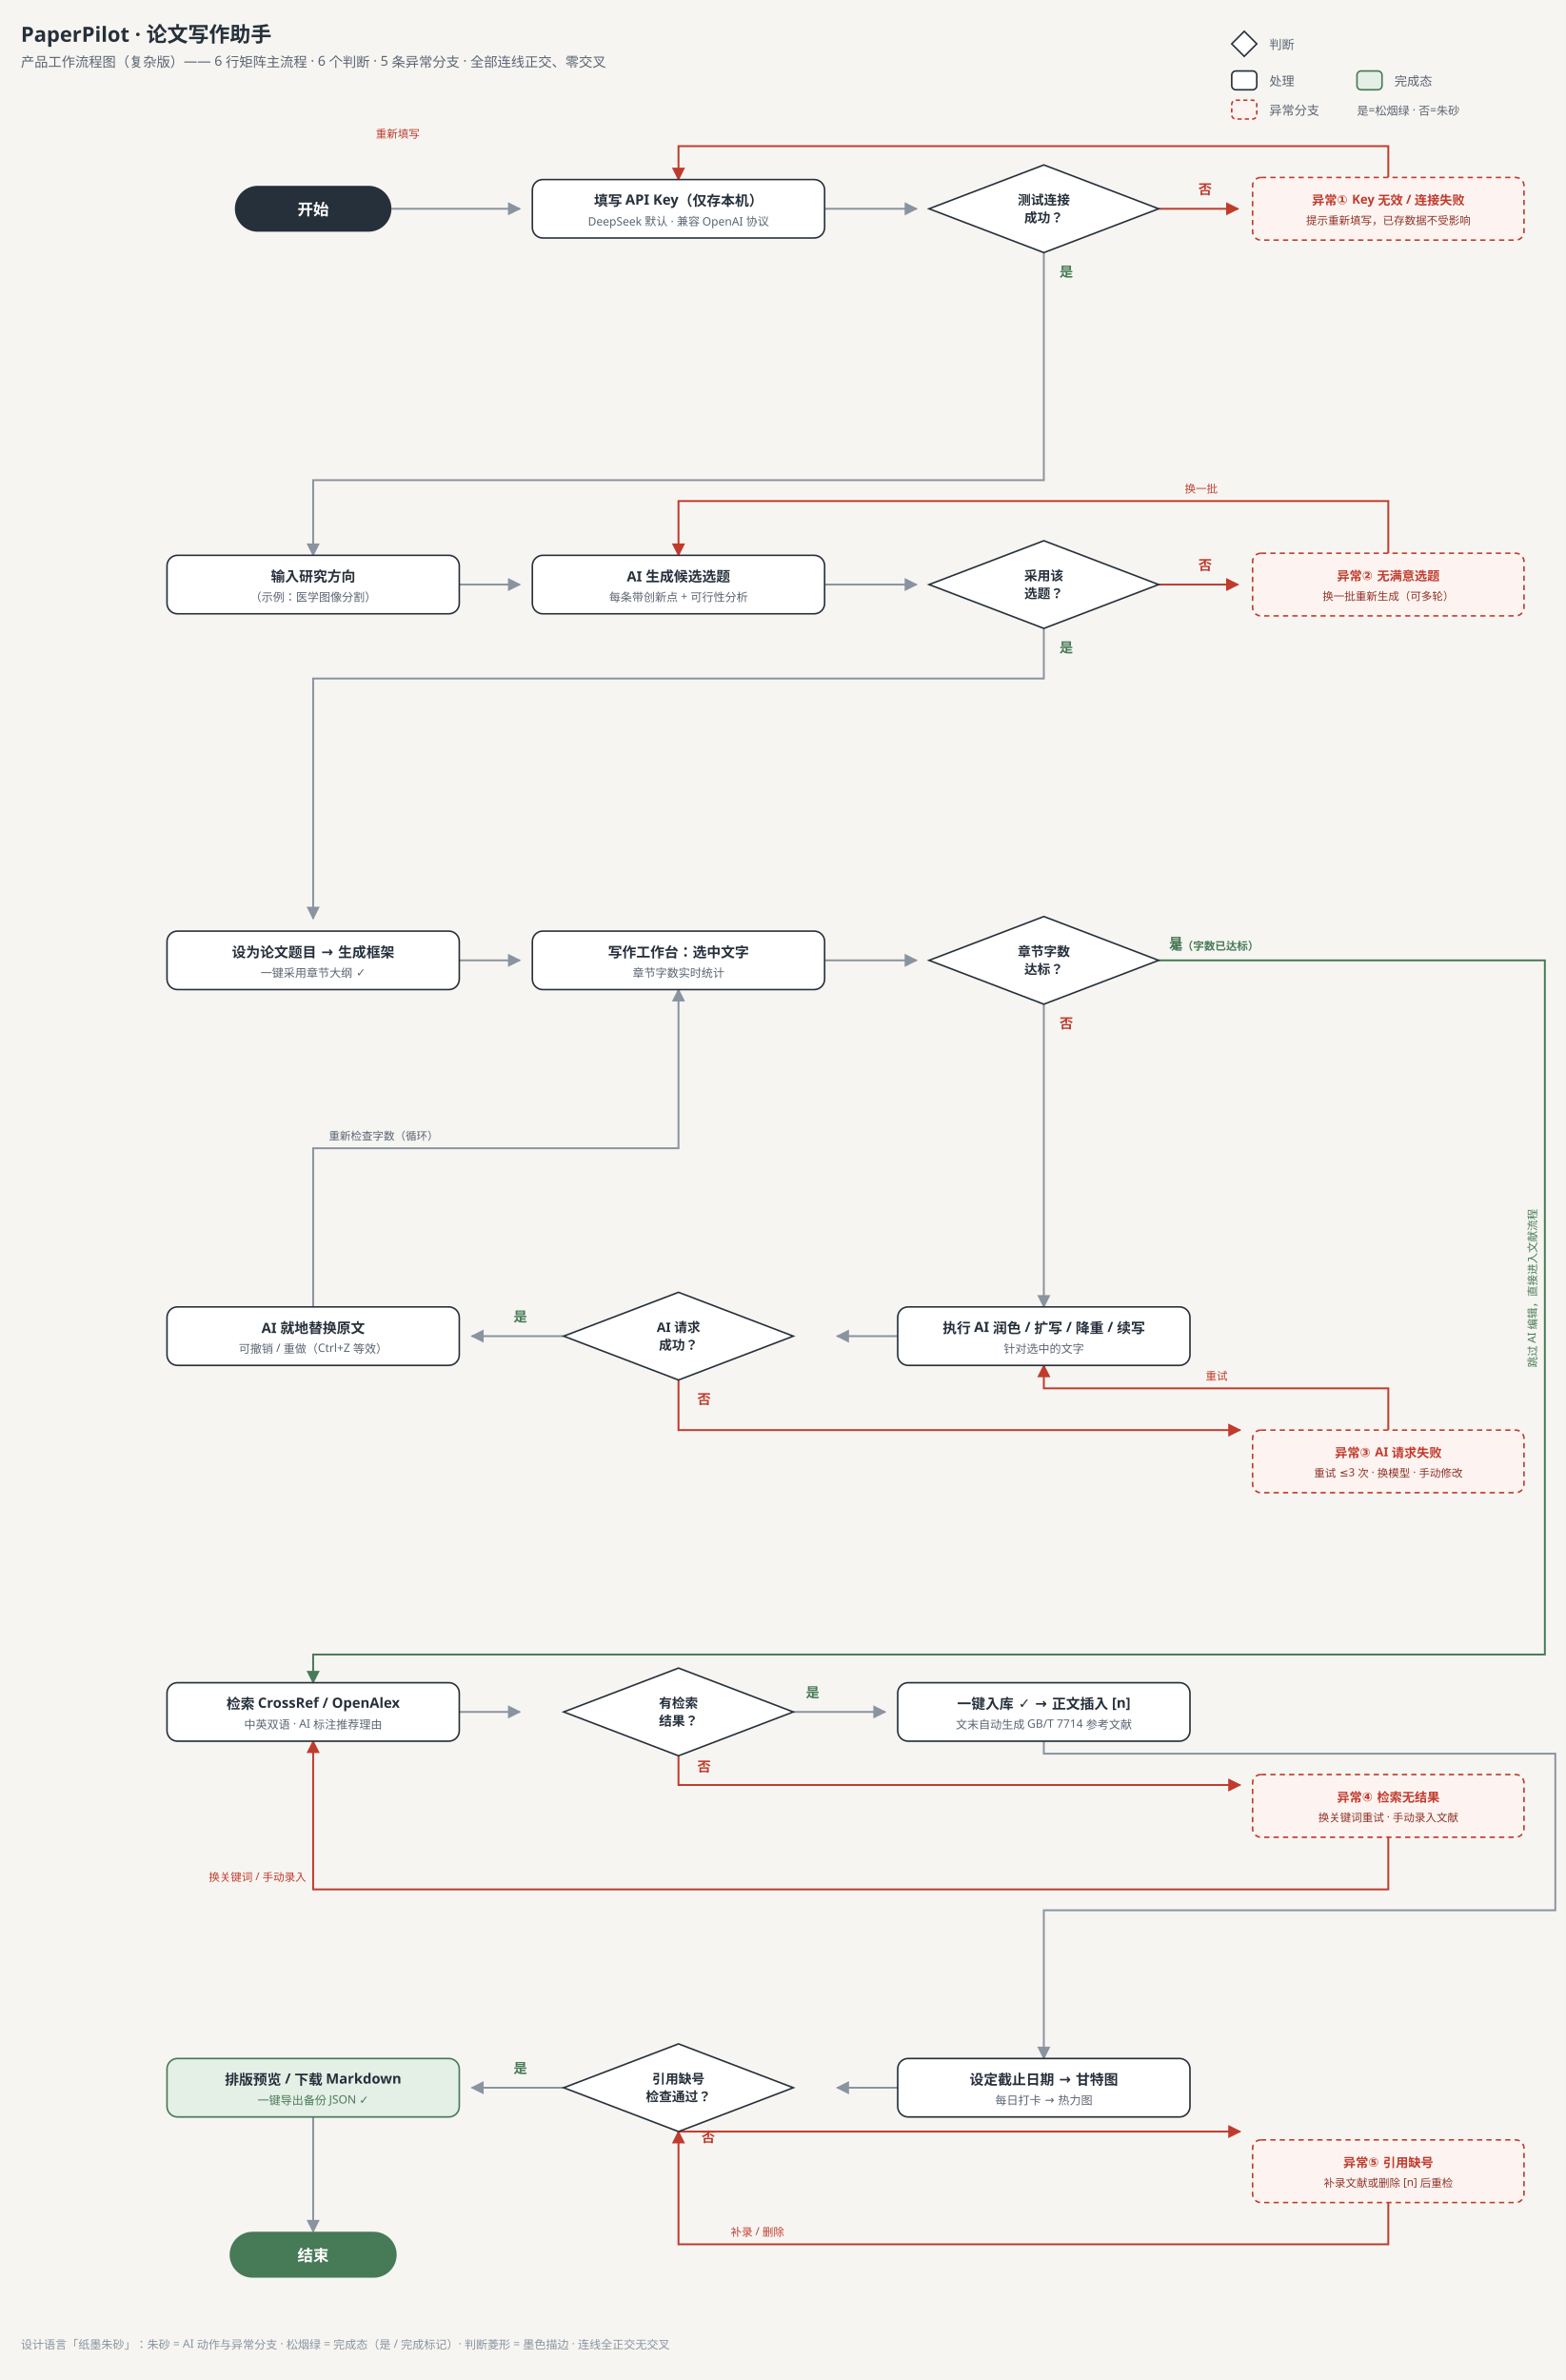
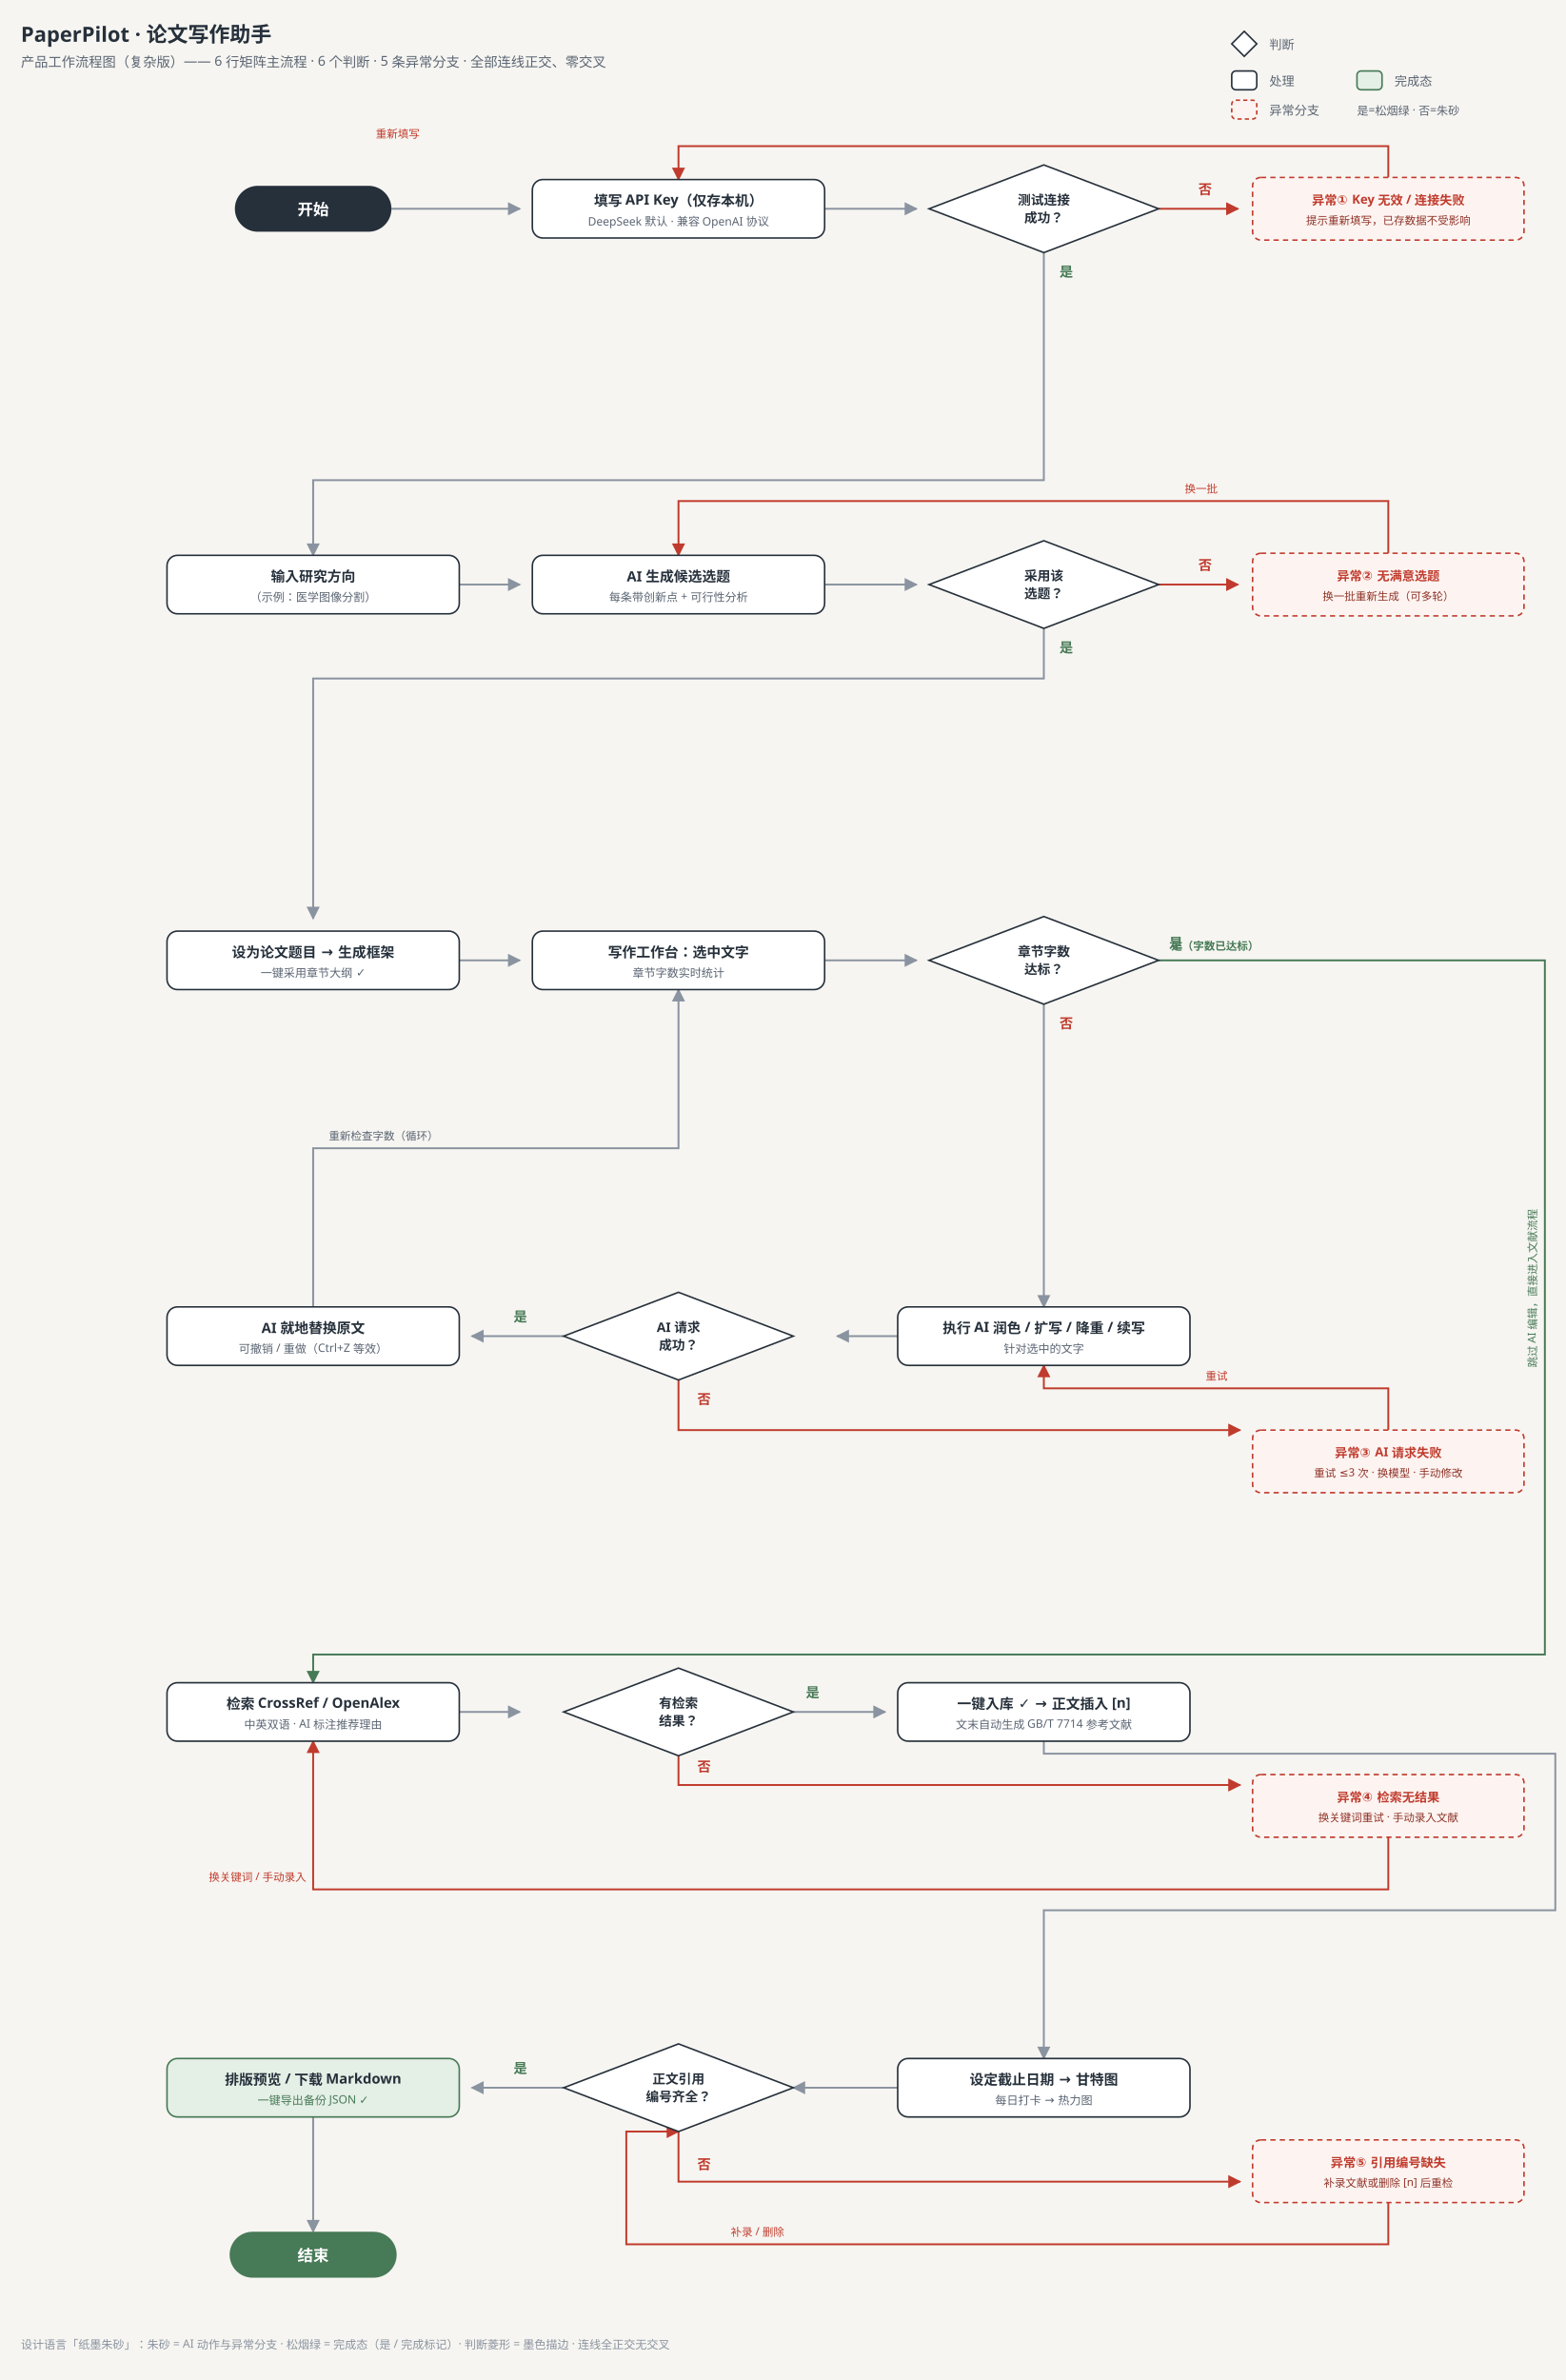
<svg xmlns="http://www.w3.org/2000/svg" width="1500" height="2280" viewBox="0 0 1500 2280" font-family="PingFang SC, Hiragino Sans GB, Microsoft YaHei, sans-serif">
  <defs>
    <marker id="arr" viewBox="0 0 10 10" refX="9" refY="5" markerWidth="7" markerHeight="7" orient="auto-start-reverse">
      <path d="M0 0 L10 5 L0 10 Z" fill="#8A93A0" />
    </marker>
    <marker id="arr-red" viewBox="0 0 10 10" refX="9" refY="5" markerWidth="7" markerHeight="7" orient="auto-start-reverse">
      <path d="M0 0 L10 5 L0 10 Z" fill="#C03B2D" />
    </marker>
    <marker id="arr-jade" viewBox="0 0 10 10" refX="9" refY="5" markerWidth="7" markerHeight="7" orient="auto-start-reverse">
      <path d="M0 0 L10 5 L0 10 Z" fill="#477A56" />
    </marker>
  </defs>
  <rect x="0" y="0" width="1500" height="2280" fill="#F6F5F1" />
  <text x="20" y="40" font-size="20" font-weight="700" fill="#26303B">PaperPilot · 论文写作助手</text>
  <text x="20" y="64" font-size="13" fill="#5A6472">产品工作流程图（复杂版）—— 6 行矩阵主流程 · 6 个判断 · 5 条异常分支 · 全部连线正交、零交叉</text>
  <g font-size="12" fill="#5A6472">
    <polygon points="1192,30 1204,42 1192,54 1180,42" fill="#fff" stroke="#26303B" stroke-width="1.5" />
    <text x="1216" y="47">判断</text>
    <rect x="1180" y="68" width="24" height="18" rx="4" fill="#fff" stroke="#26303B" stroke-width="1.5" />
    <text x="1216" y="82">处理</text>
    <rect x="1180" y="96" width="24" height="18" rx="4" fill="#FDF4F1" stroke="#C03B2D" stroke-width="1.5" stroke-dasharray="4 3" />
    <text x="1216" y="110">异常分支</text>
    <rect x="1300" y="68" width="24" height="18" rx="4" fill="#E4EFE6" stroke="#477A56" stroke-width="1.5" />
    <text x="1336" y="82">完成态</text>
    <text x="1300" y="110" font-size="11">是=松烟绿 · 否=朱砂</text>
  </g>
  <g stroke="#8A93A0" stroke-width="1.8" fill="none" marker-end="url(#arr)">
    <path d="M375 200 H 498" />
    <path d="M790 200 H 878" />
    <path d="M1000 242 V 460 H 300 V 532" />
    <path d="M440 560 H 498" />
    <path d="M790 560 H 878" />
    <path d="M1000 602 V 650 H 300 V 880" />
    <path d="M440 920 H 498" />
    <path d="M790 920 H 878" />
    <path d="M1000 962 V 1252" />
    <path d="M860 1280 H 802" />
    <path d="M540 1280 H 452" />
    <path d="M300 1252 V 1100 H 650 V 948" />
    <path d="M440 1640 H 498" />
    <path d="M760 1640 H 848" />
    <path d="M1000 1668 V 1680 H 1490 V 1830 H 1000 V 1972" />
-     <path d="M860 2000 H 802" />
+     <path d="M860 2000 H 760" />
    <path d="M540 2000 H 452" />
    <path d="M300 2028 V 2138" />
  </g>
  <path d="M1110 920 H 1480 V 1585 H 300 V 1612" fill="none" stroke="#477A56" stroke-width="1.8" marker-end="url(#arr-jade)" />
  <g fill="none" stroke="#C03B2D" stroke-width="1.8" marker-end="url(#arr-red)">
    <path d="M1110 200 H 1186" />
    <path d="M1110 560 H 1186" />
    <path d="M650 1322 V 1370 H 1188" />
    <path d="M650 1682 V 1710 H 1188" />
-     <path d="M650 2042 H 1188" />
+     <path d="M650 2042 V 2090 H 1188" />
  </g>
  <g fill="none" stroke="#C03B2D" stroke-width="1.8" marker-end="url(#arr-red)">
    <path d="M1330 170 V 140 H 650 V 172" />
    <path d="M1330 530 V 480 H 650 V 532" />
    <path d="M1330 1370 V 1330 H 1000 V 1308" />
    <path d="M1330 1760 V 1810 H 300 V 1668" />
-     <path d="M1330 2110 V 2150 H 650 V 2042" />
+     <path d="M1330 2110 V 2150 H 600 V 2042 H 650" />
  </g>
  <rect x="225" y="178" width="150" height="44" rx="22" fill="#26303B" />
  <text x="300" y="206" font-size="15" font-weight="700" fill="#fff" text-anchor="middle">开始</text>
  <rect x="510" y="172" width="280" height="56" rx="10" fill="#fff" stroke="#26303B" stroke-width="1.5" />
  <text x="650" y="197" font-size="13.5" font-weight="600" fill="#26303B" text-anchor="middle">填写 API Key（仅存本机）</text>
  <text x="650" y="216" font-size="11" fill="#5A6472" text-anchor="middle">DeepSeek 默认 · 兼容 OpenAI 协议</text>
  <polygon points="1000,158 1110,200 1000,242 890,200" fill="#fff" stroke="#26303B" stroke-width="1.5" />
  <text x="1000" y="196" font-size="12.5" font-weight="600" fill="#26303B" text-anchor="middle">测试连接</text>
  <text x="1000" y="213" font-size="12.5" font-weight="600" fill="#26303B" text-anchor="middle">成功？</text>
  <rect x="160" y="532" width="280" height="56" rx="10" fill="#fff" stroke="#26303B" stroke-width="1.5" />
  <text x="300" y="557" font-size="13.5" font-weight="600" fill="#26303B" text-anchor="middle">输入研究方向</text>
  <text x="300" y="576" font-size="11" fill="#5A6472" text-anchor="middle">（示例：医学图像分割）</text>
  <rect x="510" y="532" width="280" height="56" rx="10" fill="#fff" stroke="#26303B" stroke-width="1.5" />
  <text x="650" y="557" font-size="13.5" font-weight="600" fill="#26303B" text-anchor="middle">AI 生成候选选题</text>
  <text x="650" y="576" font-size="11" fill="#5A6472" text-anchor="middle">每条带创新点 + 可行性分析</text>
  <polygon points="1000,518 1110,560 1000,602 890,560" fill="#fff" stroke="#26303B" stroke-width="1.5" />
  <text x="1000" y="556" font-size="12.5" font-weight="600" fill="#26303B" text-anchor="middle">采用该</text>
  <text x="1000" y="573" font-size="12.5" font-weight="600" fill="#26303B" text-anchor="middle">选题？</text>
  <rect x="160" y="892" width="280" height="56" rx="10" fill="#fff" stroke="#26303B" stroke-width="1.5" />
  <text x="300" y="917" font-size="13.5" font-weight="600" fill="#26303B" text-anchor="middle">设为论文题目 → 生成框架</text>
  <text x="300" y="936" font-size="11" fill="#5A6472" text-anchor="middle">一键采用章节大纲 ✓</text>
  <rect x="510" y="892" width="280" height="56" rx="10" fill="#fff" stroke="#26303B" stroke-width="1.5" />
  <text x="650" y="917" font-size="13.5" font-weight="600" fill="#26303B" text-anchor="middle">写作工作台：选中文字</text>
  <text x="650" y="936" font-size="11" fill="#5A6472" text-anchor="middle">章节字数实时统计</text>
  <polygon points="1000,878 1110,920 1000,962 890,920" fill="#fff" stroke="#26303B" stroke-width="1.5" />
  <text x="1000" y="916" font-size="12.5" font-weight="600" fill="#26303B" text-anchor="middle">章节字数</text>
  <text x="1000" y="933" font-size="12.5" font-weight="600" fill="#26303B" text-anchor="middle">达标？</text>
  <rect x="860" y="1252" width="280" height="56" rx="10" fill="#fff" stroke="#26303B" stroke-width="1.5" />
  <text x="1000" y="1277" font-size="13.5" font-weight="600" fill="#26303B" text-anchor="middle">执行 AI 润色 / 扩写 / 降重 / 续写</text>
  <text x="1000" y="1296" font-size="11" fill="#5A6472" text-anchor="middle">针对选中的文字</text>
  <polygon points="650,1238 760,1280 650,1322 540,1280" fill="#fff" stroke="#26303B" stroke-width="1.5" />
  <text x="650" y="1276" font-size="12.5" font-weight="600" fill="#26303B" text-anchor="middle">AI 请求</text>
  <text x="650" y="1293" font-size="12.5" font-weight="600" fill="#26303B" text-anchor="middle">成功？</text>
  <rect x="160" y="1252" width="280" height="56" rx="10" fill="#fff" stroke="#26303B" stroke-width="1.5" />
  <text x="300" y="1277" font-size="13.5" font-weight="600" fill="#26303B" text-anchor="middle">AI 就地替换原文</text>
  <text x="300" y="1296" font-size="11" fill="#5A6472" text-anchor="middle">可撤销 / 重做（Ctrl+Z 等效）</text>
  <rect x="160" y="1612" width="280" height="56" rx="10" fill="#fff" stroke="#26303B" stroke-width="1.5" />
  <text x="300" y="1637" font-size="13.5" font-weight="600" fill="#26303B" text-anchor="middle">检索 CrossRef / OpenAlex</text>
  <text x="300" y="1656" font-size="11" fill="#5A6472" text-anchor="middle">中英双语 · AI 标注推荐理由</text>
  <polygon points="650,1598 760,1640 650,1682 540,1640" fill="#fff" stroke="#26303B" stroke-width="1.5" />
  <text x="650" y="1636" font-size="12.5" font-weight="600" fill="#26303B" text-anchor="middle">有检索</text>
  <text x="650" y="1653" font-size="12.5" font-weight="600" fill="#26303B" text-anchor="middle">结果？</text>
  <rect x="860" y="1612" width="280" height="56" rx="10" fill="#fff" stroke="#26303B" stroke-width="1.5" />
  <text x="1000" y="1637" font-size="13.5" font-weight="600" fill="#26303B" text-anchor="middle">一键入库 ✓ → 正文插入 [n]</text>
  <text x="1000" y="1656" font-size="11" fill="#5A6472" text-anchor="middle">文末自动生成 GB/T 7714 参考文献</text>
  <rect x="860" y="1972" width="280" height="56" rx="10" fill="#fff" stroke="#26303B" stroke-width="1.5" />
  <text x="1000" y="1997" font-size="13.5" font-weight="600" fill="#26303B" text-anchor="middle">设定截止日期 → 甘特图</text>
  <text x="1000" y="2016" font-size="11" fill="#5A6472" text-anchor="middle">每日打卡 → 热力图</text>
  <polygon points="650,1958 760,2000 650,2042 540,2000" fill="#fff" stroke="#26303B" stroke-width="1.5" />
-   <text x="650" y="1996" font-size="12.5" font-weight="600" fill="#26303B" text-anchor="middle">引用缺号</text>
-   <text x="650" y="2013" font-size="12.5" font-weight="600" fill="#26303B" text-anchor="middle">检查通过？</text>
+   <text x="650" y="1996" font-size="12.5" font-weight="600" fill="#26303B" text-anchor="middle">正文引用</text>
+   <text x="650" y="2013" font-size="12.5" font-weight="600" fill="#26303B" text-anchor="middle">编号齐全？</text>
  <rect x="160" y="1972" width="280" height="56" rx="10" fill="#E4EFE6" stroke="#477A56" stroke-width="1.5" />
  <text x="300" y="1997" font-size="13.5" font-weight="700" fill="#26303B" text-anchor="middle">排版预览 / 下载 Markdown</text>
  <text x="300" y="2016" font-size="11" fill="#477A56" text-anchor="middle">一键导出备份 JSON ✓</text>
  <rect x="220" y="2138" width="160" height="44" rx="22" fill="#477A56" />
  <text x="300" y="2166" font-size="15" font-weight="700" fill="#fff" text-anchor="middle">结束</text>
  <g font-size="13" font-weight="700" fill="#477A56">
    <text x="1015" y="265">是</text>
    <text x="1015" y="625">是</text>
    <text x="1120" y="908">是</text>
    <text x="492" y="1266">是</text>
    <text x="772" y="1626">是</text>
    <text x="492" y="1986">是</text>
  </g>
  <g font-size="13" font-weight="700" fill="#C03B2D">
    <text x="1148" y="186">否</text>
    <text x="1148" y="546">否</text>
    <text x="1015" y="985">否</text>
    <text x="668" y="1345">否</text>
    <text x="668" y="1697">否</text>
-     <text x="672" y="2052">否</text>
+     <text x="668" y="2078">否</text>
  </g>
  <text x="1122" y="910" font-size="10.5" font-weight="600" fill="#477A56">是（字数已达标）</text>
  <text x="1472" y="1310" font-size="10.5" fill="#477A56" transform="rotate(-90 1472 1310)">跳过 AI 编辑，直接进入文献流程</text>
  <text x="315" y="1092" font-size="10.5" fill="#5A6472">重新检查字数（循环）</text>
  <text x="360" y="132" font-size="10.5" fill="#C03B2D">重新填写</text>
  <text x="1135" y="472" font-size="10.5" fill="#C03B2D">换一批</text>
  <text x="1155" y="1322" font-size="10.5" fill="#C03B2D">重试</text>
  <text x="200" y="1802" font-size="10.5" fill="#C03B2D">换关键词 / 手动录入</text>
  <text x="700" y="2142" font-size="10.5" fill="#C03B2D">补录 / 删除</text>
  <rect x="1200" y="170" width="260" height="60" rx="8" fill="#FDF4F1" stroke="#C03B2D" stroke-width="1.5" stroke-dasharray="5 4" />
  <text x="1330" y="196" font-size="12" font-weight="700" fill="#C03B2D" text-anchor="middle">异常① Key 无效 / 连接失败</text>
  <text x="1330" y="215" font-size="10.5" fill="#8F3328" text-anchor="middle">提示重新填写，已存数据不受影响</text>
  <rect x="1200" y="530" width="260" height="60" rx="8" fill="#FDF4F1" stroke="#C03B2D" stroke-width="1.5" stroke-dasharray="5 4" />
  <text x="1330" y="556" font-size="12" font-weight="700" fill="#C03B2D" text-anchor="middle">异常② 无满意选题</text>
  <text x="1330" y="575" font-size="10.5" fill="#8F3328" text-anchor="middle">换一批重新生成（可多轮）</text>
  <rect x="1200" y="1370" width="260" height="60" rx="8" fill="#FDF4F1" stroke="#C03B2D" stroke-width="1.5" stroke-dasharray="5 4" />
  <text x="1330" y="1396" font-size="12" font-weight="700" fill="#C03B2D" text-anchor="middle">异常③ AI 请求失败</text>
  <text x="1330" y="1415" font-size="10.5" fill="#8F3328" text-anchor="middle">重试 ≤3 次 · 换模型 · 手动修改</text>
  <rect x="1200" y="1700" width="260" height="60" rx="8" fill="#FDF4F1" stroke="#C03B2D" stroke-width="1.5" stroke-dasharray="5 4" />
  <text x="1330" y="1726" font-size="12" font-weight="700" fill="#C03B2D" text-anchor="middle">异常④ 检索无结果</text>
  <text x="1330" y="1745" font-size="10.5" fill="#8F3328" text-anchor="middle">换关键词重试 · 手动录入文献</text>
  <rect x="1200" y="2050" width="260" height="60" rx="8" fill="#FDF4F1" stroke="#C03B2D" stroke-width="1.5" stroke-dasharray="5 4" />
-   <text x="1330" y="2076" font-size="12" font-weight="700" fill="#C03B2D" text-anchor="middle">异常⑤ 引用缺号</text>
+   <text x="1330" y="2076" font-size="12" font-weight="700" fill="#C03B2D" text-anchor="middle">异常⑤ 引用编号缺失</text>
  <text x="1330" y="2095" font-size="10.5" fill="#8F3328" text-anchor="middle">补录文献或删除 [n] 后重检</text>
  <text x="20" y="2250" font-size="11" fill="#8A93A0">设计语言「纸墨朱砂」：朱砂 = AI 动作与异常分支 · 松烟绿 = 完成态（是 / 完成标记）· 判断菱形 = 墨色描边 · 连线全正交无交叉</text>
</svg>
